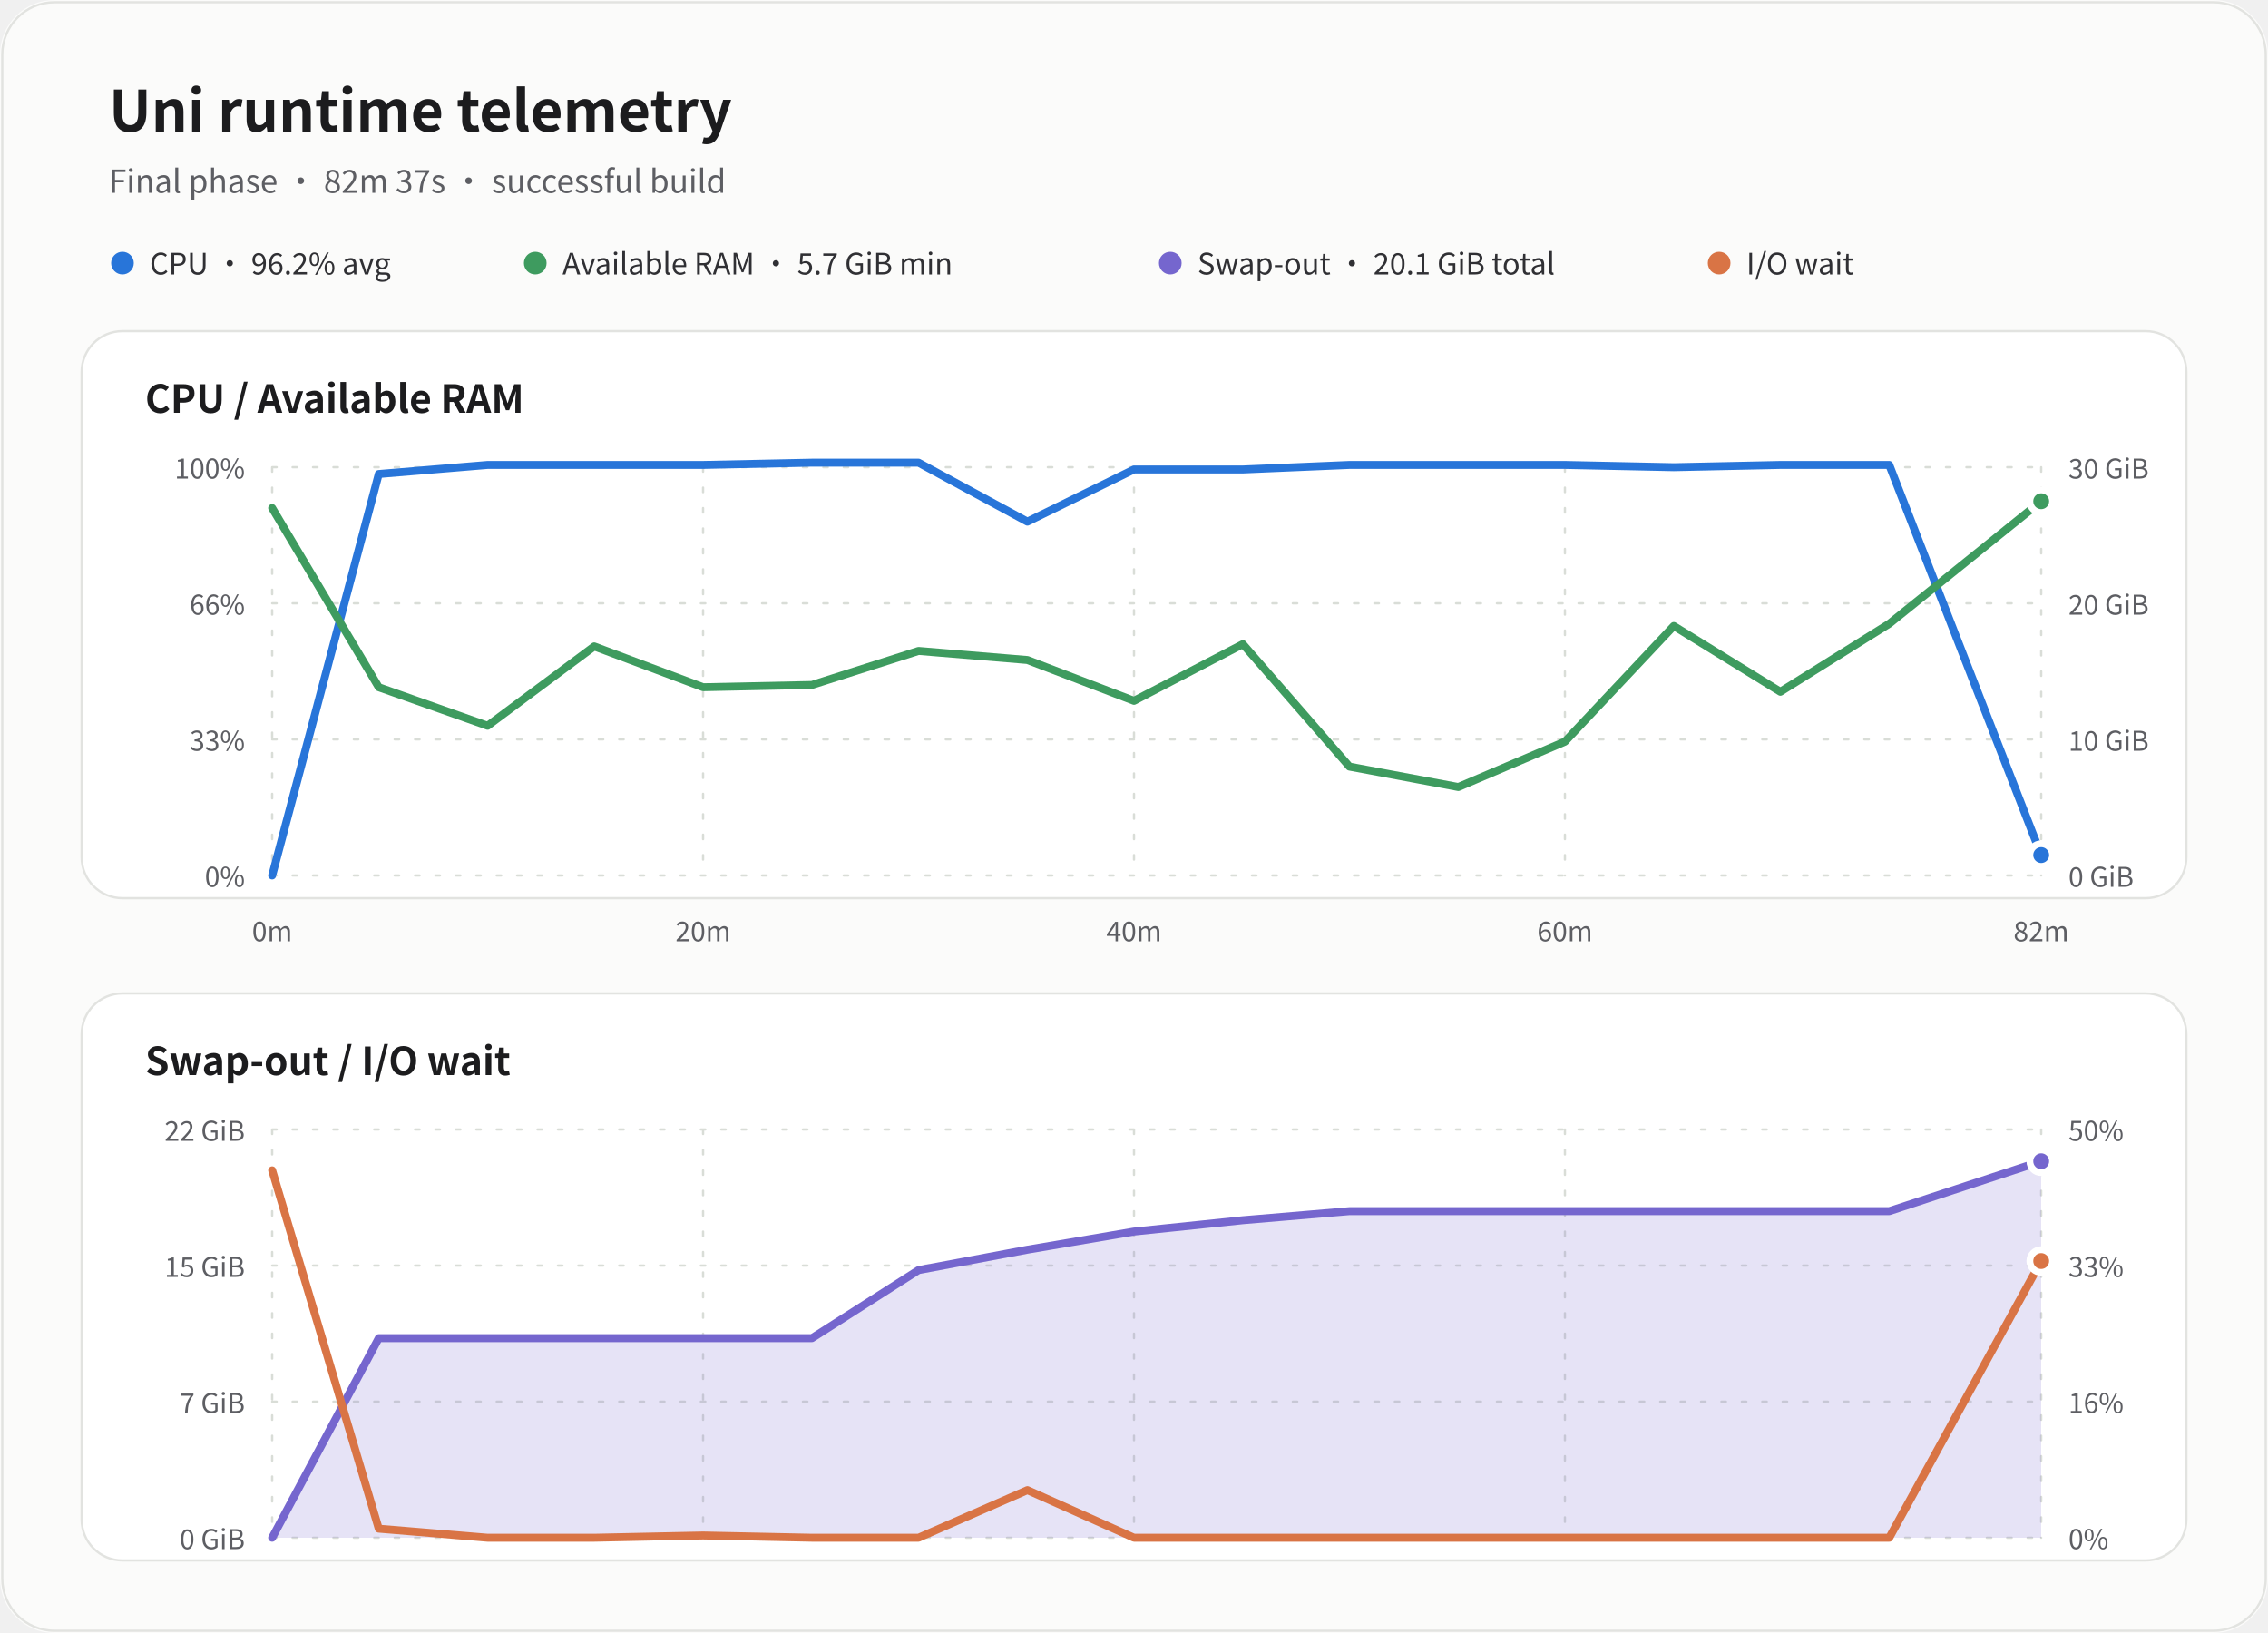
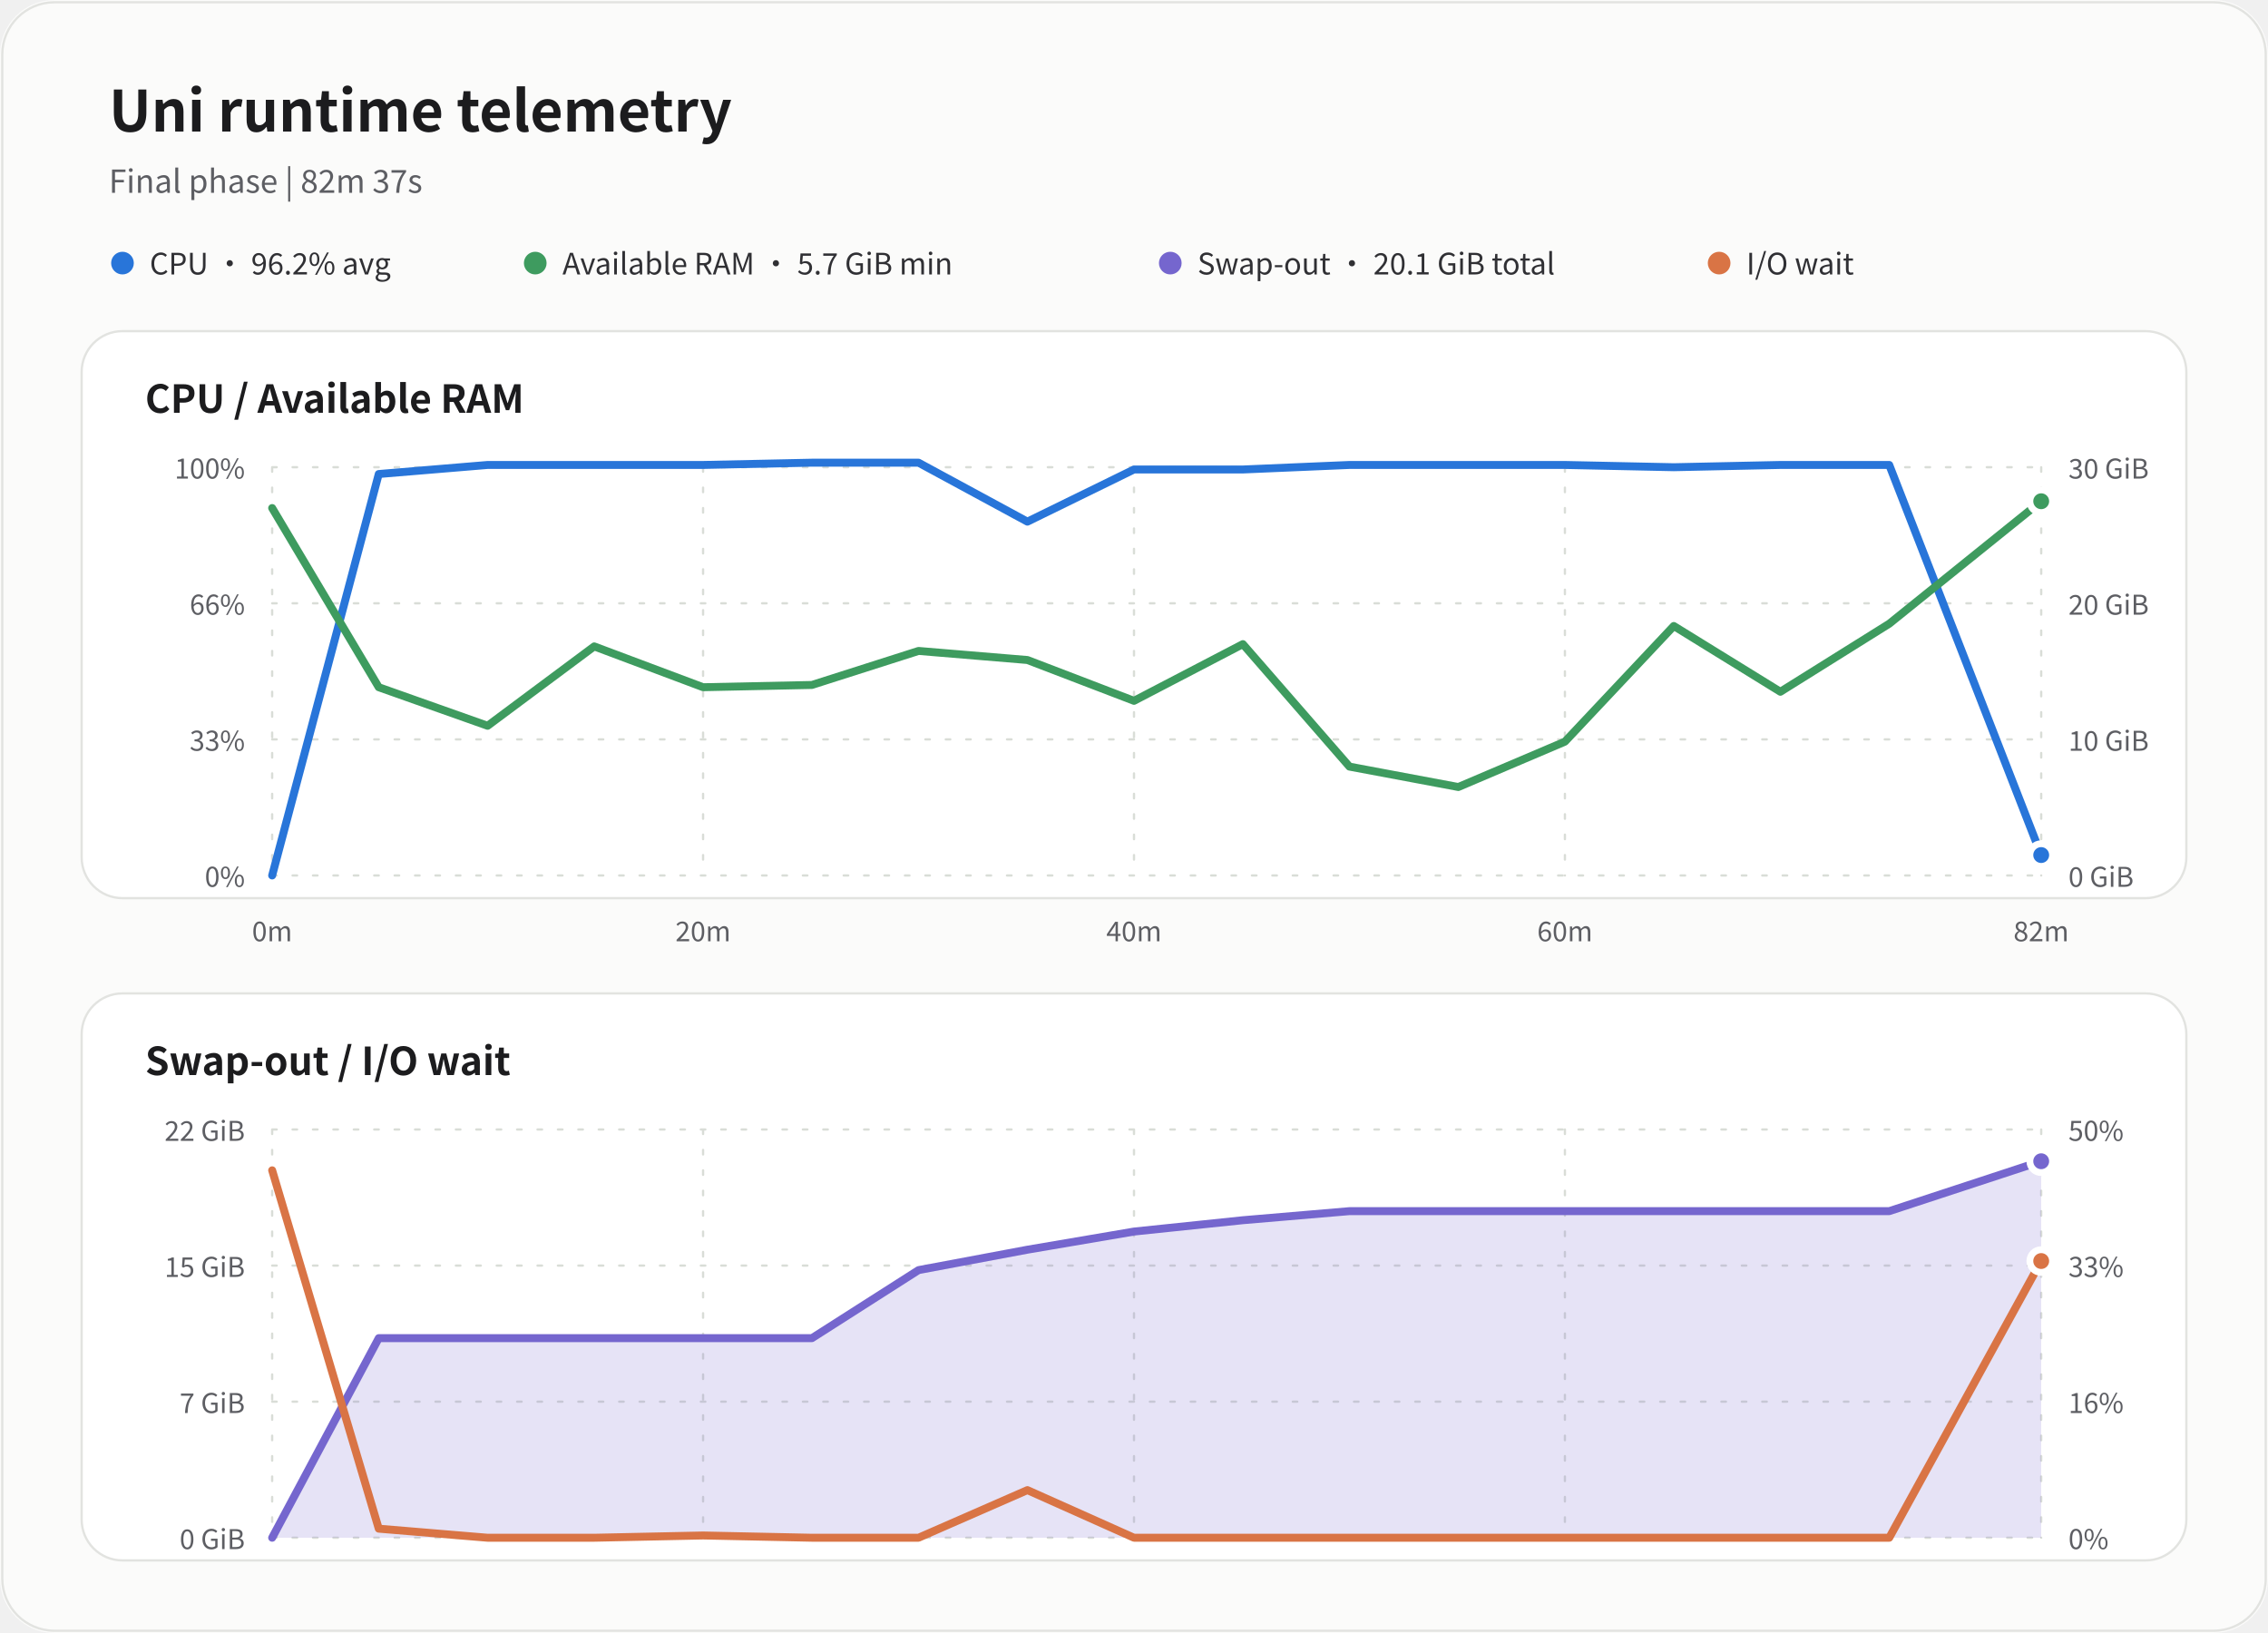
<svg xmlns="http://www.w3.org/2000/svg" width="1000" height="720" viewBox="0 0 1000 720" role="img" aria-labelledby="title desc">
  <rect width="1000" height="720" rx="24" fill="#fbfbfa" />
  <rect x="1" y="1" width="998" height="718" rx="23" fill="none" stroke="#e2e3e0" />
  <g font-family="Outfit,Noto Sans CJK SC,PingFang SC,Microsoft YaHei,Yu Gothic,sans-serif">
    <text x="48" y="58" fill="#1c1c1e" font-size="25" font-weight="700">Uni runtime telemetry</text>
-     <text x="48" y="85" fill="#5d5e63" font-size="14">Final phase · 82m 37s · successful build</text>
+     <text x="48" y="85" fill="#5d5e63" font-size="14">Final phase | 82m 37s</text>
    <g font-size="13" fill="#303034">
      <circle cx="54" cy="116" r="5" fill="#2875d9" />
      <text x="66" y="121">CPU · 96.2% avg</text>
      <circle cx="236" cy="116" r="5" fill="#3e9b5f" />
      <text x="248" y="121">Available RAM · 5.7 GiB min</text>
      <circle cx="516" cy="116" r="5" fill="#7566ce" />
      <text x="528" y="121">Swap-out · 20.1 GiB total</text>
      <circle cx="758" cy="116" r="5" fill="#d97445" />
      <text x="770" y="121">I/O wait</text>
    </g>
    <rect x="36" y="146" width="928" height="250" rx="18" fill="#fff" stroke="#e2e3e0" />
    <text x="64" y="182" fill="#1c1c1e" font-size="17" font-weight="700">CPU / Available RAM</text>
    <g stroke="#d9ddd7" stroke-dasharray="2 7" stroke-linecap="round">
      <path d="M120 206H900M120 266H900M120 326H900M120 386H900M120 206V386M310 206V386M500 206V386M690 206V386M900 206V386" />
    </g>
    <g fill="#5d5e63" font-size="12">
      <text x="108" y="211" text-anchor="end">100%</text>
      <text x="108" y="271" text-anchor="end">66%</text>
      <text x="108" y="331" text-anchor="end">33%</text>
      <text x="108" y="391" text-anchor="end">0%</text>
      <text x="912" y="211">30 GiB</text>
      <text x="912" y="271">20 GiB</text>
      <text x="912" y="331">10 GiB</text>
      <text x="912" y="391">0 GiB</text>
    </g>
    <polyline points="120,386 167,209 215,205 262,205 310,205 358,204 405,204 453,230 500,207 548,207 595,205 643,205 690,205 738,206 785,205 833,205 900,377" fill="none" stroke="#2875d9" stroke-width="3.5" stroke-linecap="round" stroke-linejoin="round" />
    <polyline points="120,224 167,303 215,320 262,285 310,303 358,302 405,287 453,291 500,309 548,284 595,338 643,347 690,327 738,276 785,305 833,275 900,221" fill="none" stroke="#3e9b5f" stroke-width="3.5" stroke-linecap="round" stroke-linejoin="round" />
    <circle cx="900" cy="377" r="5" fill="#2875d9" stroke="#fff" stroke-width="3" />
    <circle cx="900" cy="221" r="5" fill="#3e9b5f" stroke="#fff" stroke-width="3" />
    <g fill="#5d5e63" font-size="12" text-anchor="middle">
      <text x="120" y="415">0m</text>
      <text x="310" y="415">20m</text>
      <text x="500" y="415">40m</text>
      <text x="690" y="415">60m</text>
      <text x="900" y="415">82m</text>
    </g>
    <rect x="36" y="438" width="928" height="250" rx="18" fill="#fff" stroke="#e2e3e0" />
    <text x="64" y="474" fill="#1c1c1e" font-size="17" font-weight="700">Swap-out / I/O wait</text>
    <g stroke="#d9ddd7" stroke-dasharray="2 7" stroke-linecap="round">
      <path d="M120 498H900M120 558H900M120 618H900M120 678H900M120 498V678M310 498V678M500 498V678M690 498V678M900 498V678" />
    </g>
    <g fill="#5d5e63" font-size="12">
      <text x="108" y="503" text-anchor="end">22 GiB</text>
      <text x="108" y="563" text-anchor="end">15 GiB</text>
      <text x="108" y="623" text-anchor="end">7 GiB</text>
      <text x="108" y="683" text-anchor="end">0 GiB</text>
      <text x="912" y="503">50%</text>
      <text x="912" y="563">33%</text>
      <text x="912" y="623">16%</text>
      <text x="912" y="683">0%</text>
    </g>
    <path d="M120 678L167 590L215 590L262 590L310 590L358 590L405 560L453 551L500 543L548 538L595 534L643 534L690 534L738 534L785 534L833 534L900 512L900 678Z" fill="#7566ce" fill-opacity=".18" />
    <polyline points="120,678 167,590 215,590 262,590 310,590 358,590 405,560 453,551 500,543 548,538 595,534 643,534 690,534 738,534 785,534 833,534 900,512" fill="none" stroke="#7566ce" stroke-width="3.5" stroke-linecap="round" stroke-linejoin="round" />
    <polyline points="120,516 167,674 215,678 262,678 310,677 358,678 405,678 453,657 500,678 548,678 595,678 643,678 690,678 738,678 785,678 833,678 900,556" fill="none" stroke="#d97445" stroke-width="3.5" stroke-linecap="round" stroke-linejoin="round" />
    <circle cx="900" cy="512" r="5" fill="#7566ce" stroke="#fff" stroke-width="3" />
    <circle cx="900" cy="556" r="5" fill="#d97445" stroke="#fff" stroke-width="3" />
  </g>
</svg>
